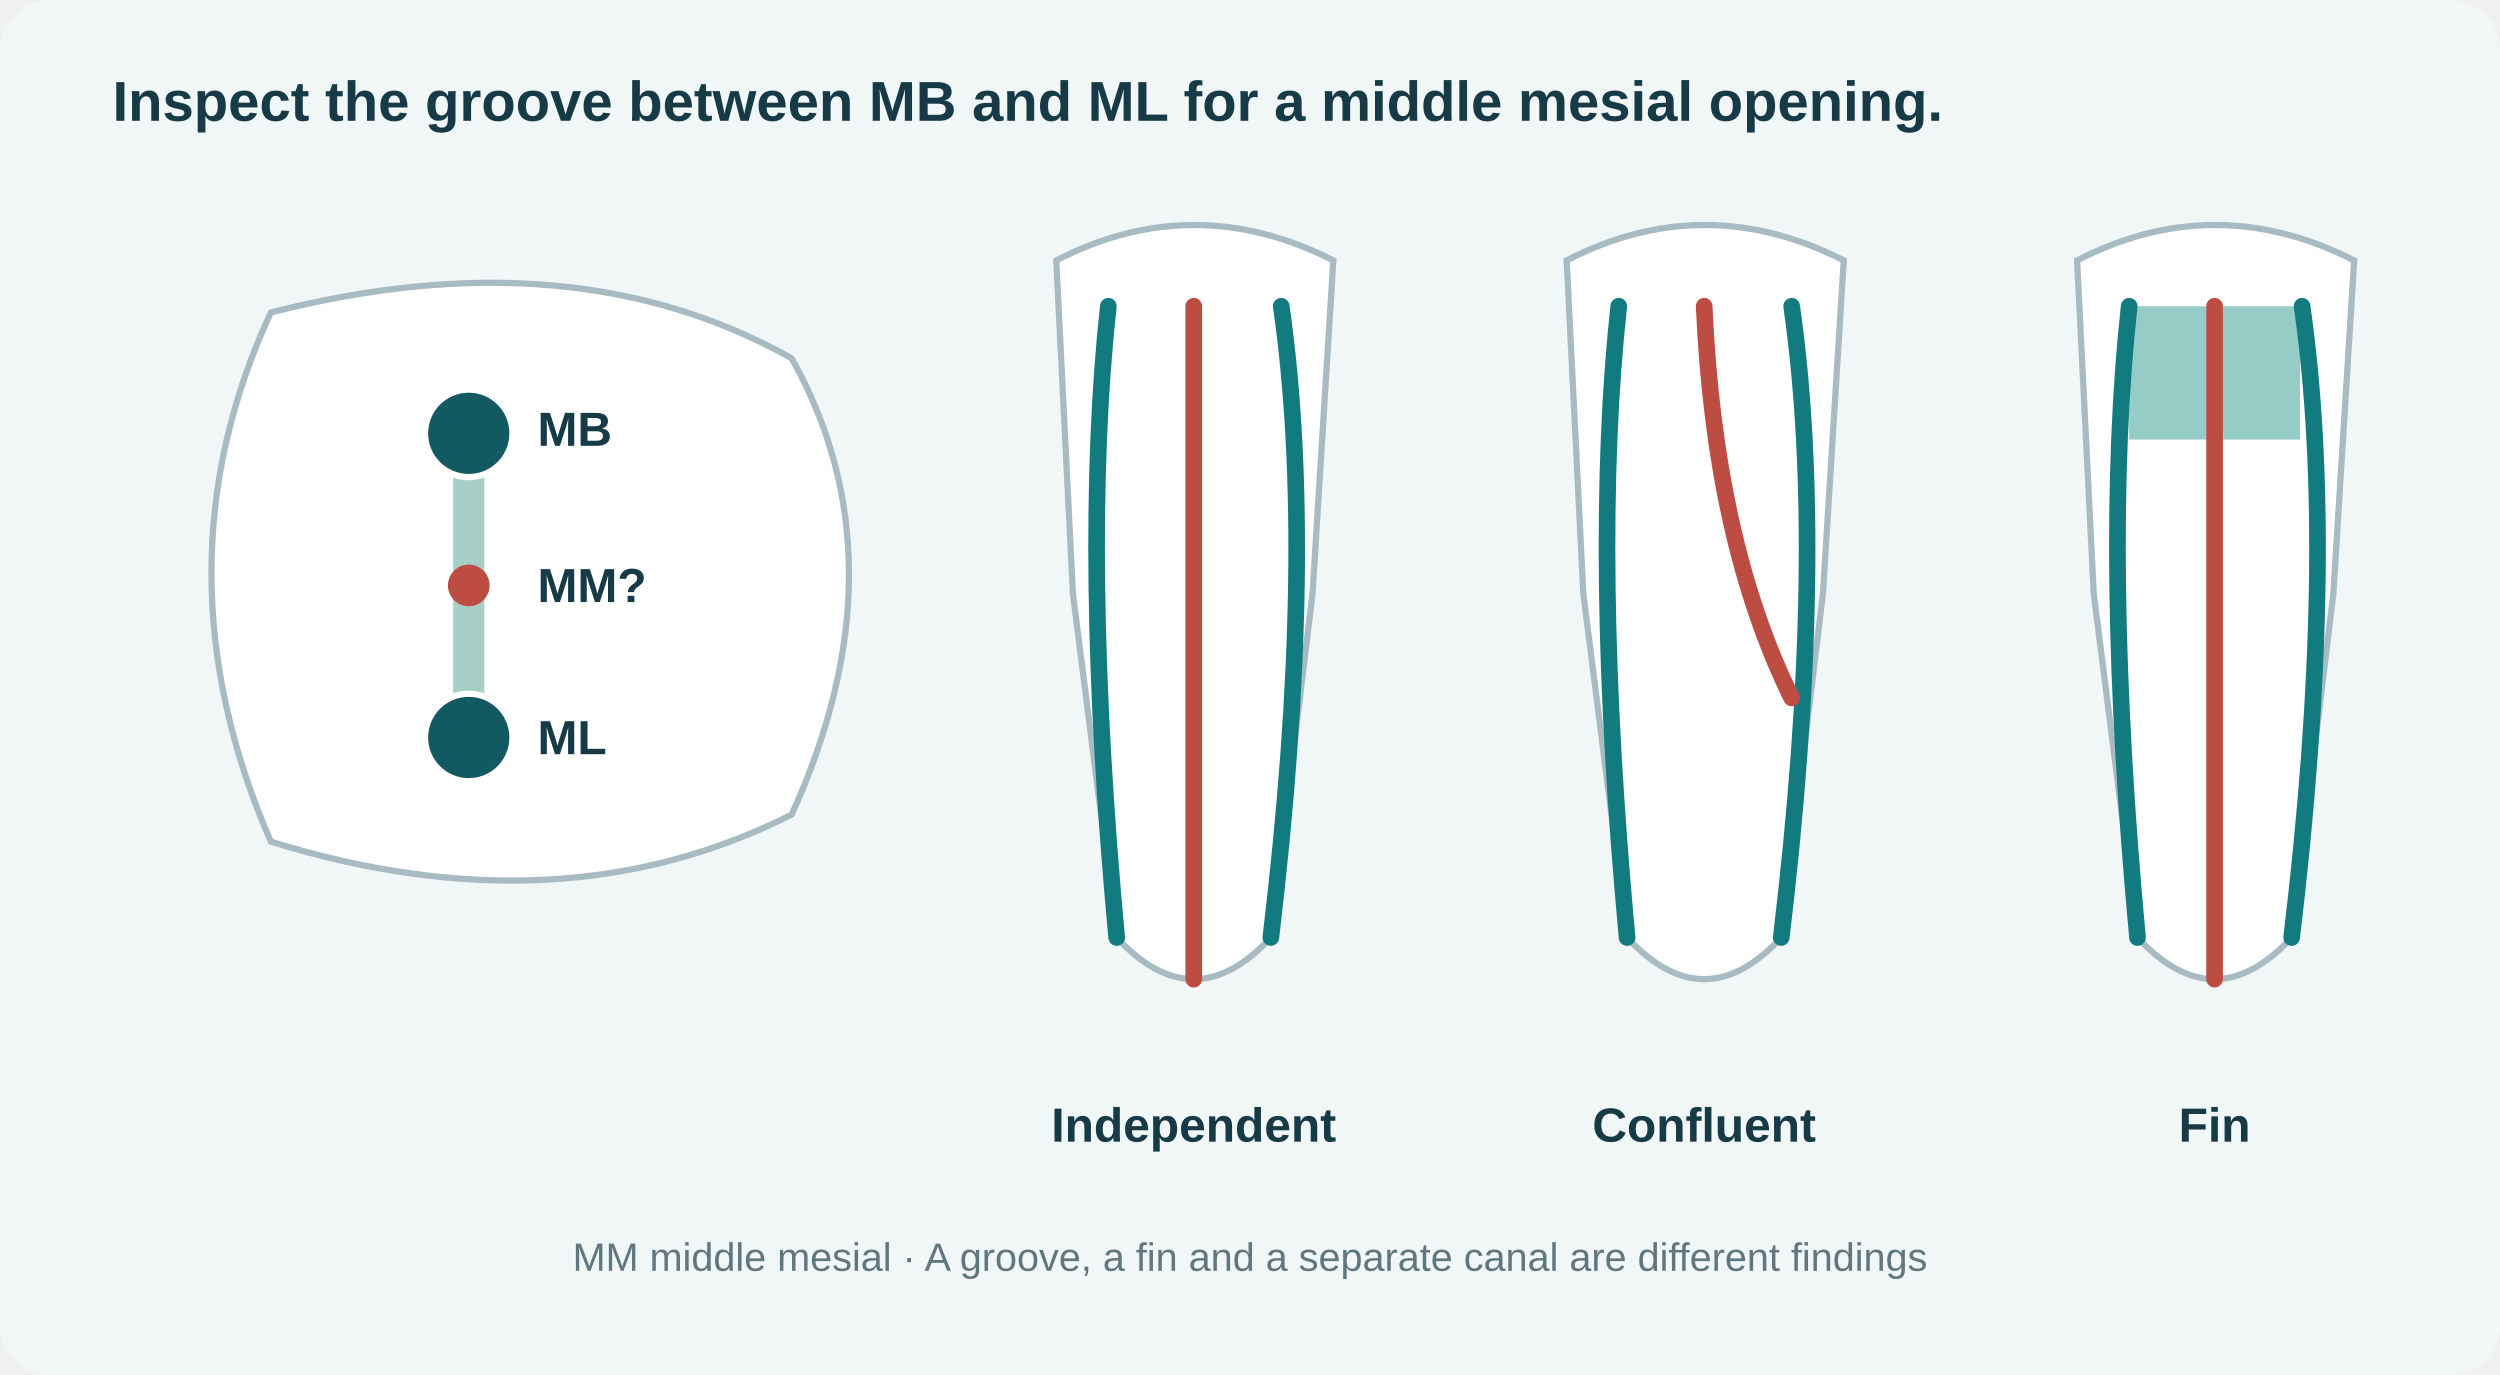
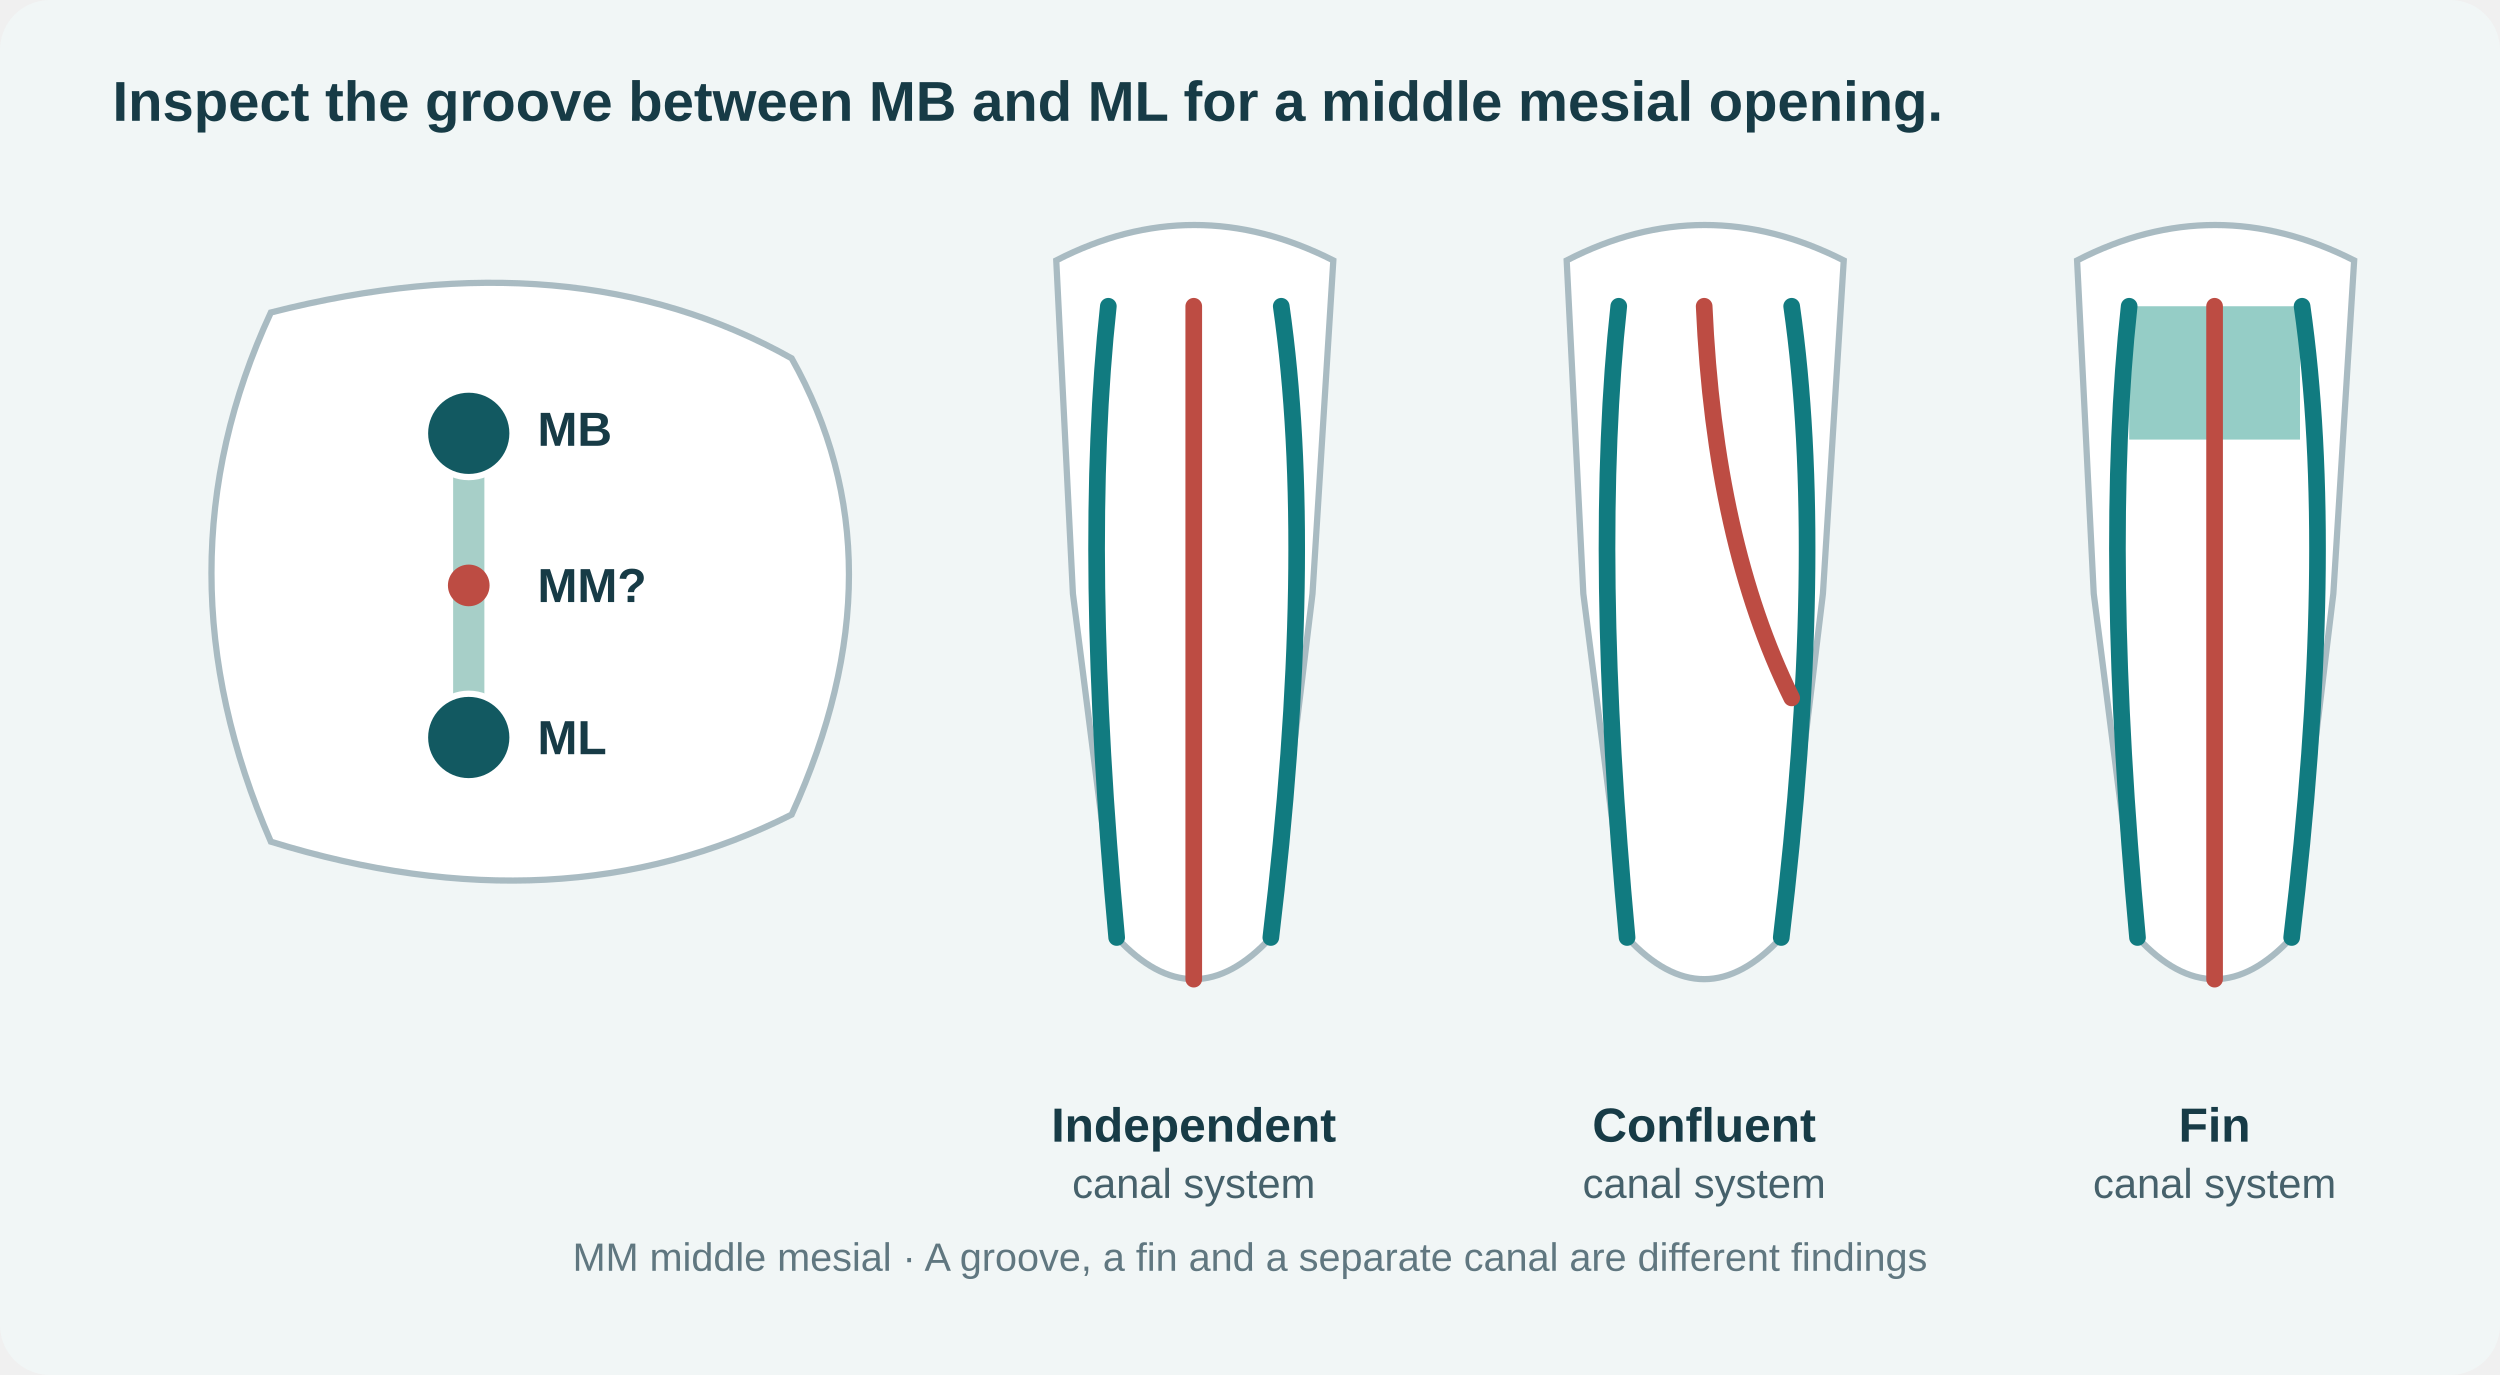
<svg xmlns="http://www.w3.org/2000/svg" width="1200" height="660" viewBox="0 0 1200 660" role="img" aria-labelledby="title desc">
  <style>text{font-family:Arial,sans-serif;fill:#173b46}.heading{font-size:27px;font-weight:700}.label{font-size:23px;font-weight:700}.small{font-size:20px;fill:#46616b}.canal{fill:none;stroke:#117b80;stroke-width:13;stroke-linecap:round;stroke-linejoin:round}.tooth{fill:#fff;stroke:#a9bbc2;stroke-width:3}.floor{fill:#e4eeec;stroke:#9eb7b0;stroke-width:2}.guide{stroke:#91b6b5;stroke-width:2;stroke-dasharray:7 7;fill:none}.orifice{fill:#125961;stroke:#fff;stroke-width:3}.accent{fill:#bd4c43}.note{font-size:19px;fill:#607780}</style>
  <rect width="100%" height="100%" rx="24" fill="#f1f6f6" />
  <text x="54" y="58" class="heading" text-anchor="start">Inspect the groove between MB and ML for a middle mesial opening.</text>
  <g transform="translate(65 110)">
    <path class="tooth" d="M65 40Q210 3 315 62Q370 160 315 281Q204 337 65 294Q8 163 65 40Z" />
    <path d="M160 98V244" stroke="#a7cfc8" stroke-width="15" />
    <circle class="orifice" cx="160" cy="98" r="21" />
    <circle class="orifice" cx="160" cy="244" r="21" />
    <circle cx="160" cy="171" r="10" fill="#bd4c43" />
    <text x="193" y="104" class="label" text-anchor="start">MB</text>
    <text x="193" y="252" class="label" text-anchor="start">ML</text>
    <text x="193" y="179" class="label" text-anchor="start">MM?</text>
  </g>
  <g transform="translate(490 0)">
    <path class="tooth" d="M17 125Q83 91 150 125L140 285L120 450Q83 490 46 450L25 285Z" />
    <path class="canal" style="stroke-width:8" d="M42 147Q29 266 46 450M125 147Q142 266 120 450" />
    <path d="M83 147V470" stroke="#bd4c43" stroke-width="8" stroke-linecap="round" fill="none" />
    <text x="83" y="548" class="label" text-anchor="middle">Independent</text>
+     <text x="83" y="575" class="small" text-anchor="middle">canal system</text>
  </g>
  <g transform="translate(735 0)">
    <path class="tooth" d="M17 125Q83 91 150 125L140 285L120 450Q83 490 46 450L25 285Z" />
    <path class="canal" style="stroke-width:8" d="M42 147Q29 266 46 450M125 147Q142 266 120 450" />
    <path d="M83 147Q88 260 125 335" stroke="#bd4c43" stroke-width="8" stroke-linecap="round" fill="none" />
    <text x="83" y="548" class="label" text-anchor="middle">Confluent</text>
+     <text x="83" y="575" class="small" text-anchor="middle">canal system</text>
  </g>
  <g transform="translate(980 0)">
    <path class="tooth" d="M17 125Q83 91 150 125L140 285L120 450Q83 490 46 450L25 285Z" />
    <path d="M42 147H124V211H42Z" fill="#95cdc6" />
    <path class="canal" style="stroke-width:8" d="M42 147Q29 266 46 450M125 147Q142 266 120 450" />
    <path d="M83 147V470" stroke="#bd4c43" stroke-width="8" stroke-linecap="round" fill="none" />
    <text x="83" y="548" class="label" text-anchor="middle">Fin</text>
+     <text x="83" y="575" class="small" text-anchor="middle">canal system</text>
  </g>
  <text x="600" y="610" class="note" text-anchor="middle">MM middle mesial · A groove, a fin and a separate canal are different findings</text>
</svg>
